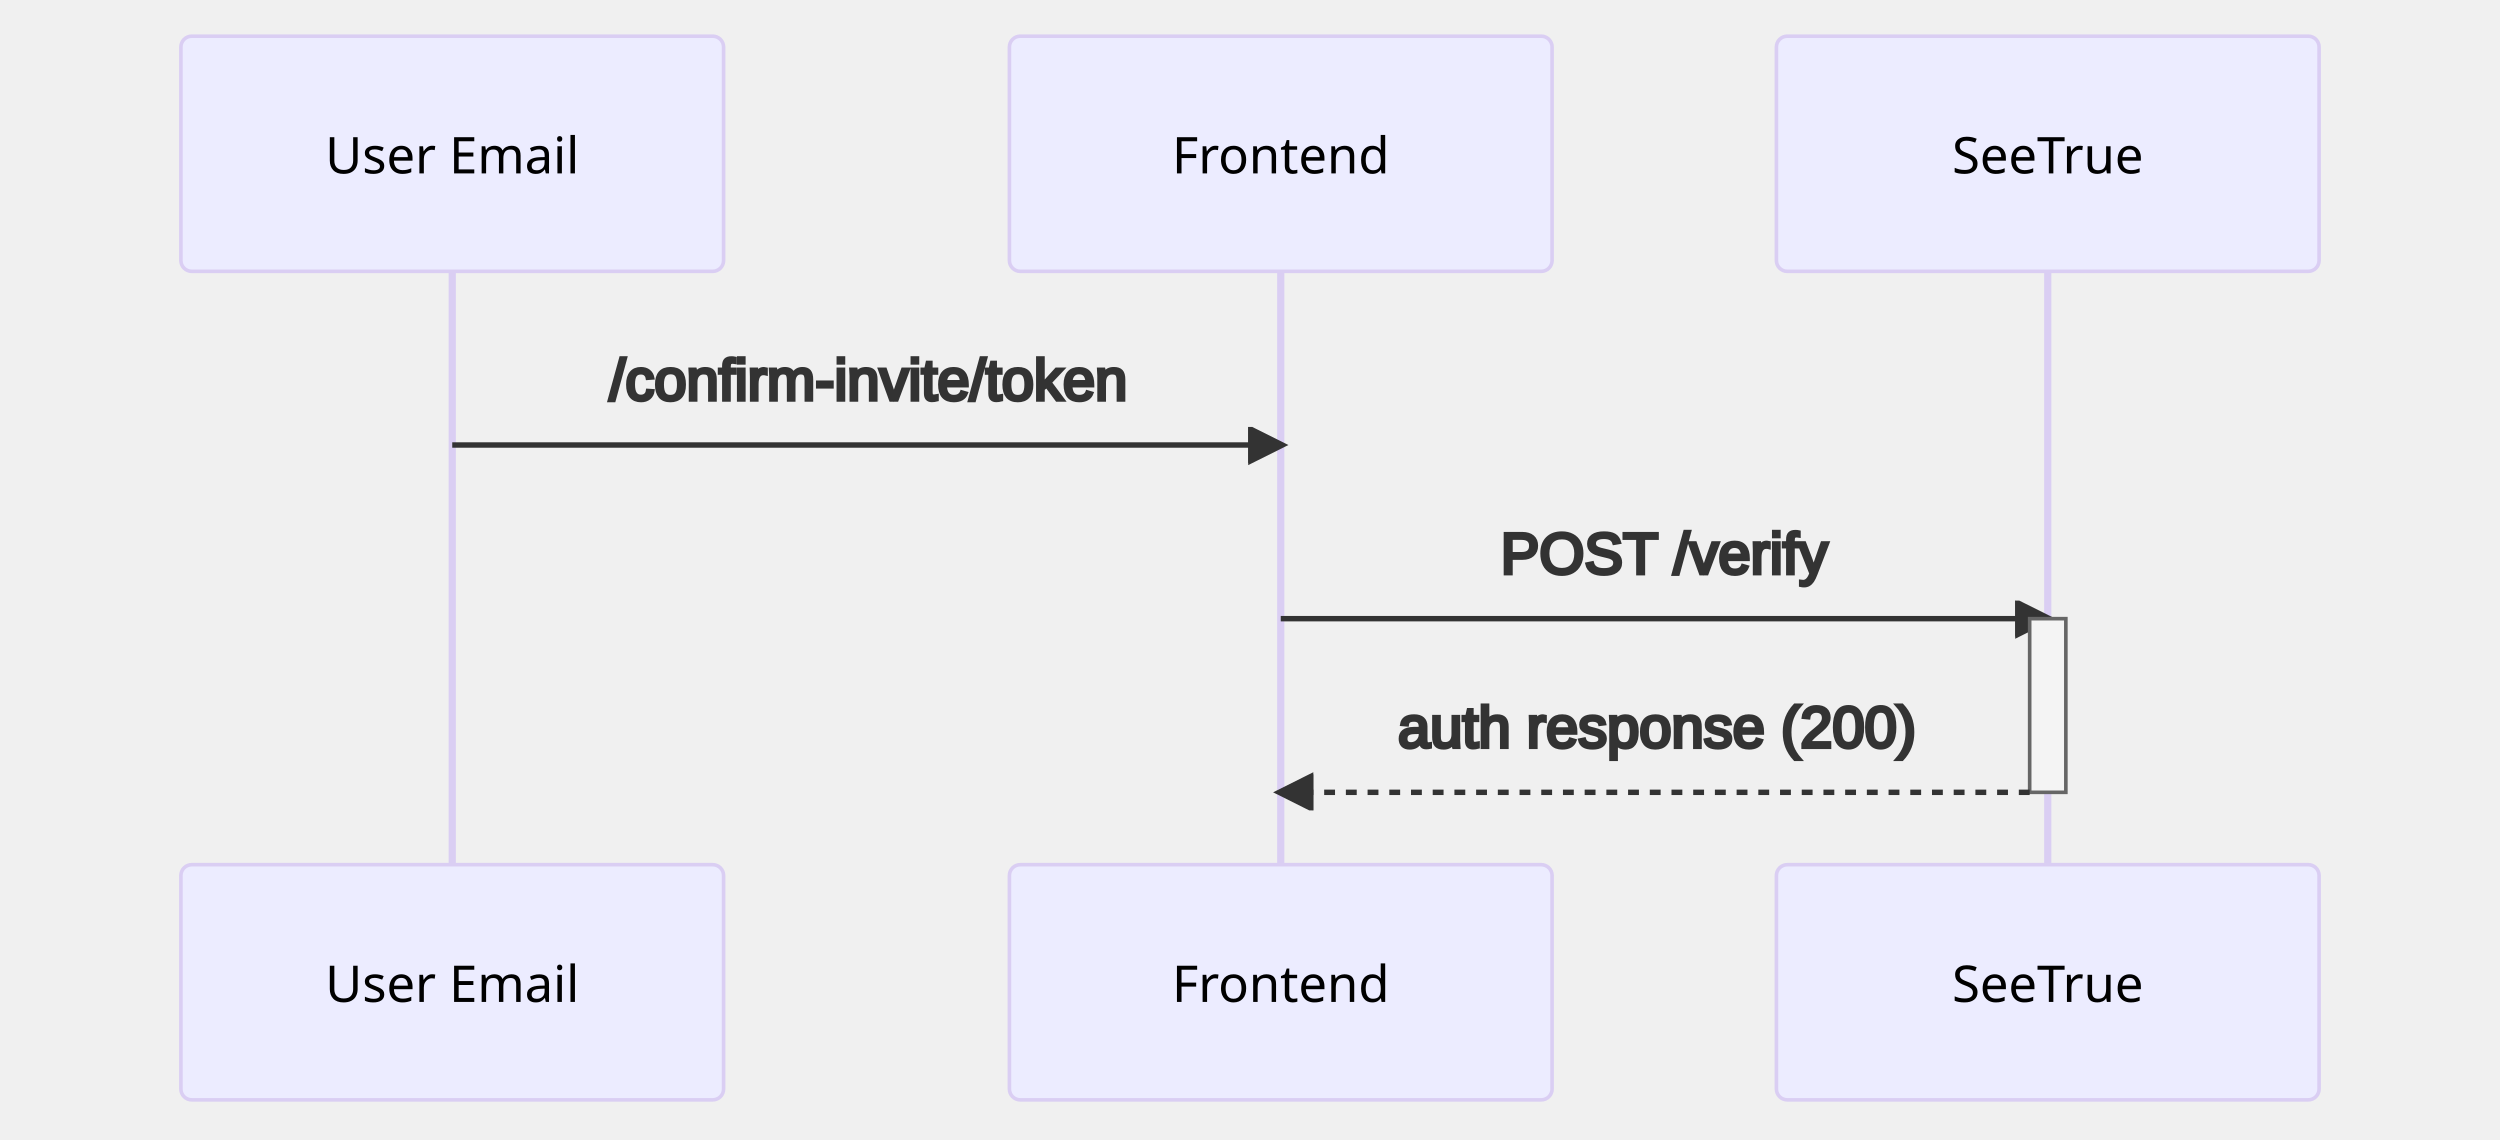
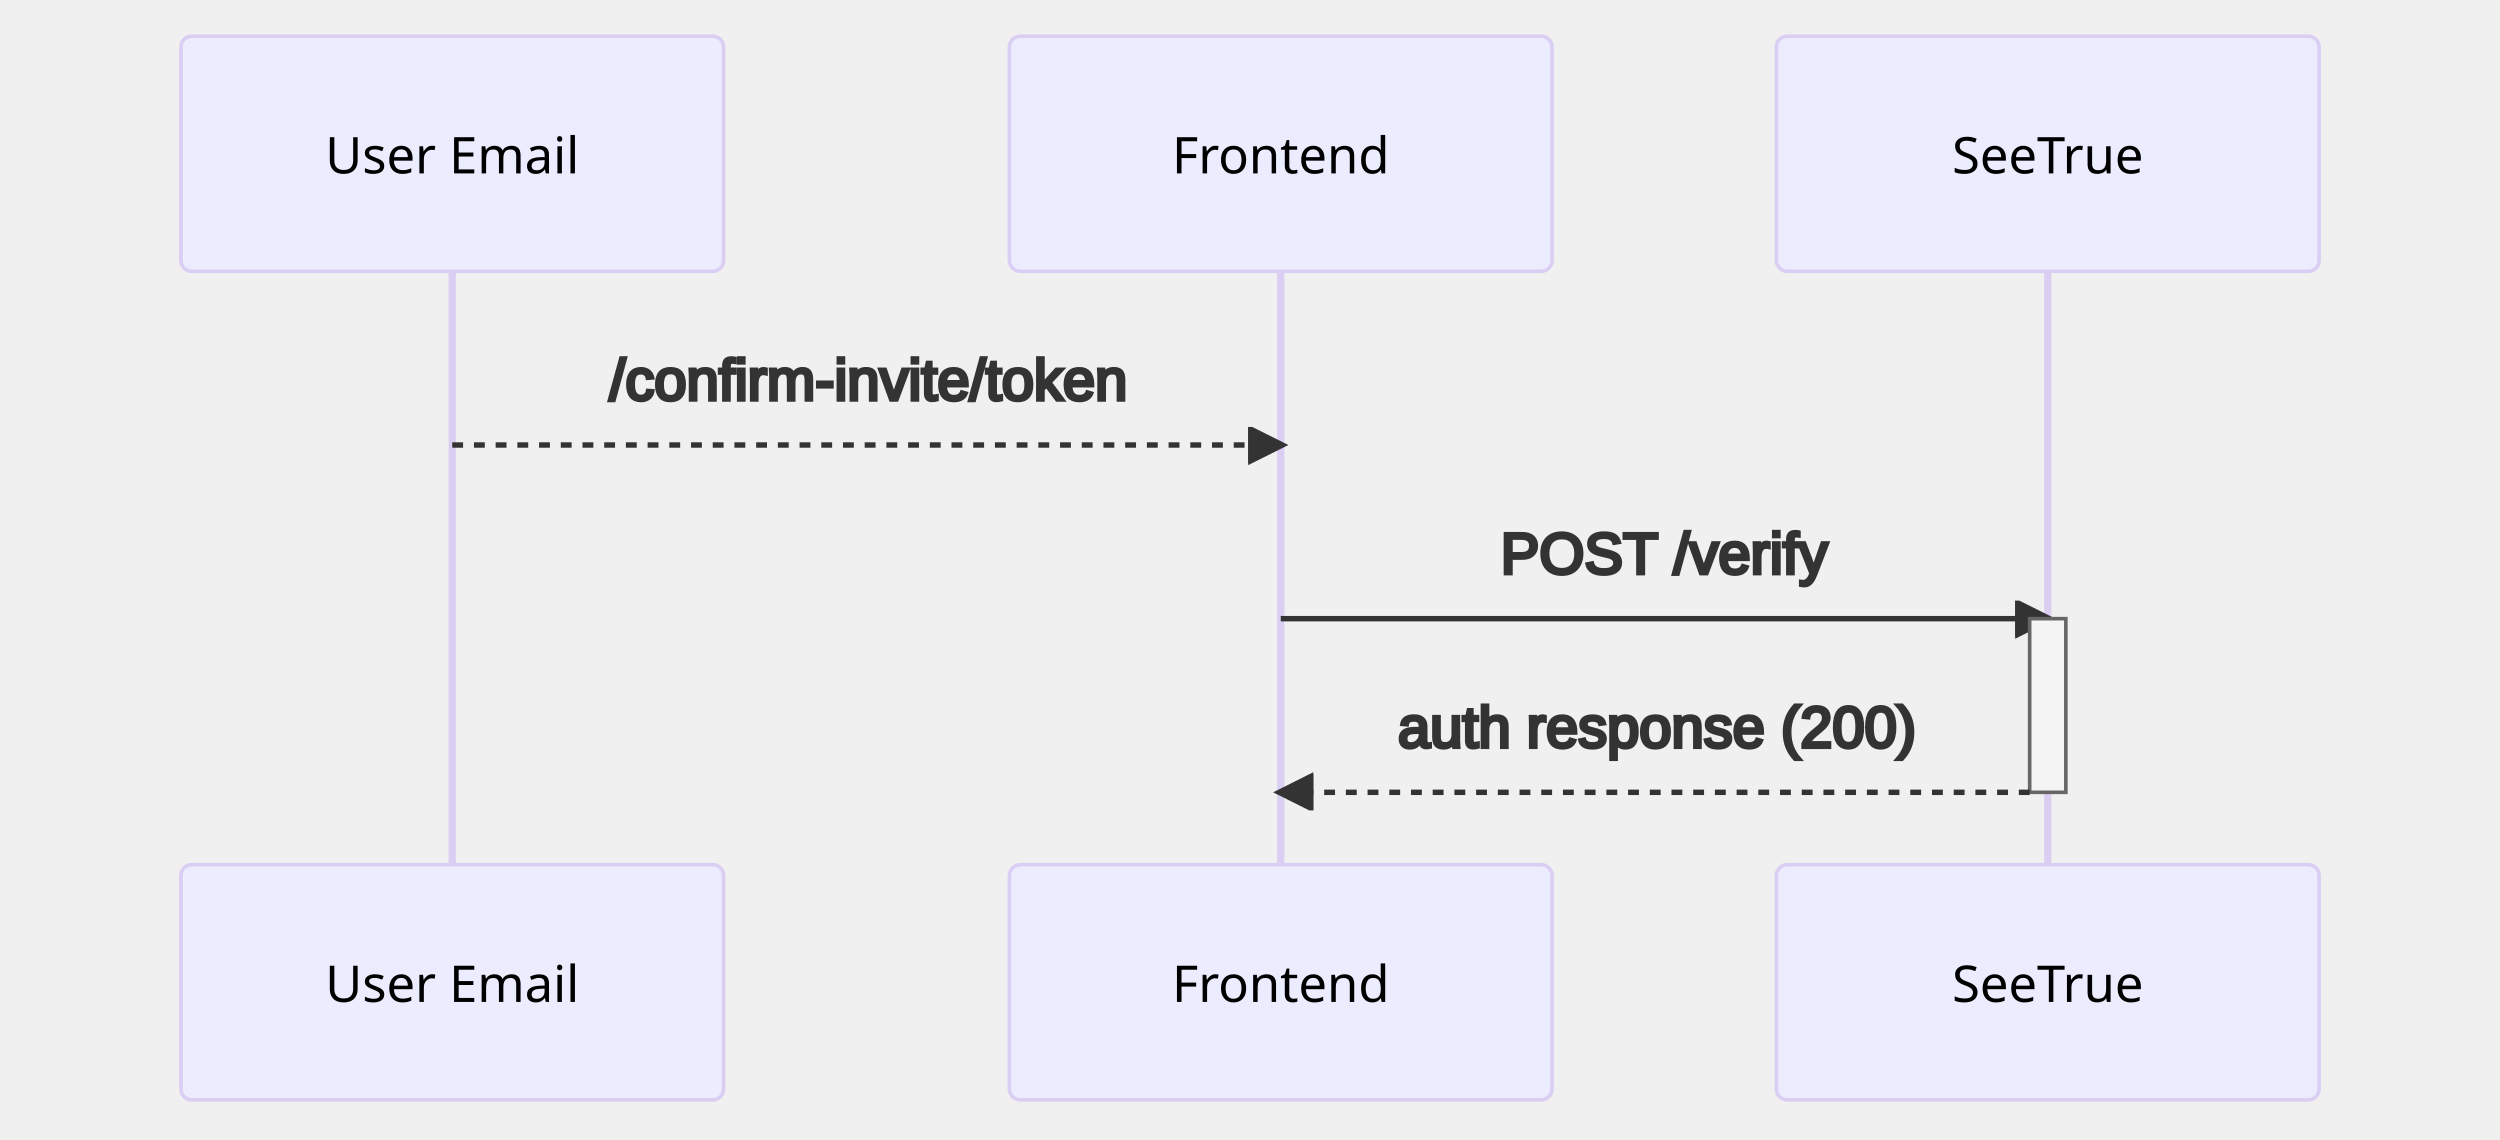
- <svg xmlns="http://www.w3.org/2000/svg" id="mermaid-1643229613477" width="100%" height="315" style="max-width: 691px; background-color: white;" viewBox="-50 -10 691 315">
-   <style>#mermaid-1643229613477 {font-family:"trebuchet ms",verdana,arial,sans-serif;font-size:16px;fill:#333;}#mermaid-1643229613477 .error-icon{fill:#552222;}#mermaid-1643229613477 .error-text{fill:#552222;stroke:#552222;}#mermaid-1643229613477 .edge-thickness-normal{stroke-width:2px;}#mermaid-1643229613477 .edge-thickness-thick{stroke-width:3.5px;}#mermaid-1643229613477 .edge-pattern-solid{stroke-dasharray:0;}#mermaid-1643229613477 .edge-pattern-dashed{stroke-dasharray:3;}#mermaid-1643229613477 .edge-pattern-dotted{stroke-dasharray:2;}#mermaid-1643229613477 .marker{fill:#333333;stroke:#333333;}#mermaid-1643229613477 .marker.cross{stroke:#333333;}#mermaid-1643229613477 svg{font-family:"trebuchet ms",verdana,arial,sans-serif;font-size:16px;}#mermaid-1643229613477 .actor{stroke:hsl(259.626, 59.777%, 87.902%);fill:#ECECFF;}#mermaid-1643229613477 text.actor&gt;tspan{fill:black;stroke:none;}#mermaid-1643229613477 .actor-line{stroke:grey;}#mermaid-1643229613477 .messageLine0{stroke-width:1.5;stroke-dasharray:none;stroke:#333;}#mermaid-1643229613477 .messageLine1{stroke-width:1.5;stroke-dasharray:2,2;stroke:#333;}#mermaid-1643229613477 #arrowhead path{fill:#333;stroke:#333;}#mermaid-1643229613477 .sequenceNumber{fill:white;}#mermaid-1643229613477 #sequencenumber{fill:#333;}#mermaid-1643229613477 #crosshead path{fill:#333;stroke:#333;}#mermaid-1643229613477 .messageText{fill:#333;stroke:#333;}#mermaid-1643229613477 .labelBox{stroke:hsl(259.626, 59.777%, 87.902%);fill:#ECECFF;}#mermaid-1643229613477 .labelText,#mermaid-1643229613477 .labelText&gt;tspan{fill:black;stroke:none;}#mermaid-1643229613477 .loopText,#mermaid-1643229613477 .loopText&gt;tspan{fill:black;stroke:none;}#mermaid-1643229613477 .loopLine{stroke-width:2px;stroke-dasharray:2,2;stroke:hsl(259.626, 59.777%, 87.902%);fill:hsl(259.626, 59.777%, 87.902%);}#mermaid-1643229613477 .note{stroke:#aaaa33;fill:#fff5ad;}#mermaid-1643229613477 .noteText,#mermaid-1643229613477 .noteText&gt;tspan{fill:black;stroke:none;}#mermaid-1643229613477 .activation0{fill:#f4f4f4;stroke:#666;}#mermaid-1643229613477 .activation1{fill:#f4f4f4;stroke:#666;}#mermaid-1643229613477 .activation2{fill:#f4f4f4;stroke:#666;}#mermaid-1643229613477 .actorPopupMenu{position:absolute;}#mermaid-1643229613477 .actorPopupMenuPanel{position:absolute;fill:#ECECFF;box-shadow:0px 8px 16px 0px rgba(0,0,0,0.2);filter:drop-shadow(3px 5px 2px rgb(0 0 0 / 0.4));}#mermaid-1643229613477 .actor-man line{stroke:hsl(259.626, 59.777%, 87.902%);fill:#ECECFF;}#mermaid-1643229613477 .actor-man circle,#mermaid-1643229613477 line{stroke:hsl(259.626, 59.777%, 87.902%);fill:#ECECFF;stroke-width:2px;}#mermaid-1643229613477 :root{--mermaid-font-family:"trebuchet ms",verdana,arial,sans-serif;}</style>
+ <svg xmlns="http://www.w3.org/2000/svg" id="mermaid-1643230490695" width="100%" height="315" style="max-width: 691px; background-color: white;" viewBox="-50 -10 691 315">
+   <style>#mermaid-1643230490695 {font-family:"trebuchet ms",verdana,arial,sans-serif;font-size:16px;fill:#333;}#mermaid-1643230490695 .error-icon{fill:#552222;}#mermaid-1643230490695 .error-text{fill:#552222;stroke:#552222;}#mermaid-1643230490695 .edge-thickness-normal{stroke-width:2px;}#mermaid-1643230490695 .edge-thickness-thick{stroke-width:3.5px;}#mermaid-1643230490695 .edge-pattern-solid{stroke-dasharray:0;}#mermaid-1643230490695 .edge-pattern-dashed{stroke-dasharray:3;}#mermaid-1643230490695 .edge-pattern-dotted{stroke-dasharray:2;}#mermaid-1643230490695 .marker{fill:#333333;stroke:#333333;}#mermaid-1643230490695 .marker.cross{stroke:#333333;}#mermaid-1643230490695 svg{font-family:"trebuchet ms",verdana,arial,sans-serif;font-size:16px;}#mermaid-1643230490695 .actor{stroke:hsl(259.626, 59.777%, 87.902%);fill:#ECECFF;}#mermaid-1643230490695 text.actor&gt;tspan{fill:black;stroke:none;}#mermaid-1643230490695 .actor-line{stroke:grey;}#mermaid-1643230490695 .messageLine0{stroke-width:1.5;stroke-dasharray:none;stroke:#333;}#mermaid-1643230490695 .messageLine1{stroke-width:1.5;stroke-dasharray:2,2;stroke:#333;}#mermaid-1643230490695 #arrowhead path{fill:#333;stroke:#333;}#mermaid-1643230490695 .sequenceNumber{fill:white;}#mermaid-1643230490695 #sequencenumber{fill:#333;}#mermaid-1643230490695 #crosshead path{fill:#333;stroke:#333;}#mermaid-1643230490695 .messageText{fill:#333;stroke:#333;}#mermaid-1643230490695 .labelBox{stroke:hsl(259.626, 59.777%, 87.902%);fill:#ECECFF;}#mermaid-1643230490695 .labelText,#mermaid-1643230490695 .labelText&gt;tspan{fill:black;stroke:none;}#mermaid-1643230490695 .loopText,#mermaid-1643230490695 .loopText&gt;tspan{fill:black;stroke:none;}#mermaid-1643230490695 .loopLine{stroke-width:2px;stroke-dasharray:2,2;stroke:hsl(259.626, 59.777%, 87.902%);fill:hsl(259.626, 59.777%, 87.902%);}#mermaid-1643230490695 .note{stroke:#aaaa33;fill:#fff5ad;}#mermaid-1643230490695 .noteText,#mermaid-1643230490695 .noteText&gt;tspan{fill:black;stroke:none;}#mermaid-1643230490695 .activation0{fill:#f4f4f4;stroke:#666;}#mermaid-1643230490695 .activation1{fill:#f4f4f4;stroke:#666;}#mermaid-1643230490695 .activation2{fill:#f4f4f4;stroke:#666;}#mermaid-1643230490695 .actorPopupMenu{position:absolute;}#mermaid-1643230490695 .actorPopupMenuPanel{position:absolute;fill:#ECECFF;box-shadow:0px 8px 16px 0px rgba(0,0,0,0.2);filter:drop-shadow(3px 5px 2px rgb(0 0 0 / 0.4));}#mermaid-1643230490695 .actor-man line{stroke:hsl(259.626, 59.777%, 87.902%);fill:#ECECFF;}#mermaid-1643230490695 .actor-man circle,#mermaid-1643230490695 line{stroke:hsl(259.626, 59.777%, 87.902%);fill:#ECECFF;stroke-width:2px;}#mermaid-1643230490695 :root{--mermaid-font-family:"trebuchet ms",verdana,arial,sans-serif;}</style>
  <g />
  <defs>
    <symbol id="computer" width="24" height="24">
      <path transform="scale(.5)" d="M2 2v13h20v-13h-20zm18 11h-16v-9h16v9zm-10.228 6l.466-1h3.524l.467 1h-4.457zm14.228 3h-24l2-6h2.104l-1.33 4h18.45l-1.297-4h2.073l2 6zm-5-10h-14v-7h14v7z" />
    </symbol>
  </defs>
  <defs>
    <symbol id="database" fill-rule="evenodd" clip-rule="evenodd">
      <path transform="scale(.5)" d="M12.258.001l.256.004.255.005.253.008.251.01.249.012.247.015.246.016.242.019.241.02.239.023.236.024.233.027.231.028.229.031.225.032.223.034.22.036.217.038.214.04.211.041.208.043.205.045.201.046.198.048.194.05.191.051.187.053.183.054.18.056.175.057.172.059.168.06.163.061.16.063.155.064.15.066.074.033.073.033.071.034.07.034.069.035.068.035.067.035.066.035.064.036.064.036.062.036.06.036.06.037.058.037.058.037.055.038.055.038.053.038.052.038.051.039.05.039.048.039.047.039.045.04.044.04.043.04.041.04.04.041.039.041.037.041.036.041.034.041.033.042.032.042.03.042.029.042.027.042.026.043.024.043.023.043.021.043.02.043.018.044.017.043.015.044.013.044.012.044.011.045.009.044.007.045.006.045.004.045.002.045.001.045v17l-.001.045-.002.045-.004.045-.006.045-.007.045-.009.044-.011.045-.012.044-.013.044-.015.044-.017.043-.018.044-.02.043-.021.043-.023.043-.024.043-.026.043-.027.042-.029.042-.03.042-.032.042-.033.042-.034.041-.036.041-.037.041-.039.041-.04.041-.041.04-.043.04-.044.04-.045.04-.047.039-.048.039-.05.039-.051.039-.052.038-.053.038-.055.038-.055.038-.058.037-.058.037-.06.037-.06.036-.062.036-.064.036-.064.036-.066.035-.067.035-.068.035-.069.035-.07.034-.071.034-.073.033-.074.033-.15.066-.155.064-.16.063-.163.061-.168.06-.172.059-.175.057-.18.056-.183.054-.187.053-.191.051-.194.05-.198.048-.201.046-.205.045-.208.043-.211.041-.214.04-.217.038-.22.036-.223.034-.225.032-.229.031-.231.028-.233.027-.236.024-.239.023-.241.02-.242.019-.246.016-.247.015-.249.012-.251.01-.253.008-.255.005-.256.004-.258.001-.258-.001-.256-.004-.255-.005-.253-.008-.251-.01-.249-.012-.247-.015-.245-.016-.243-.019-.241-.02-.238-.023-.236-.024-.234-.027-.231-.028-.228-.031-.226-.032-.223-.034-.22-.036-.217-.038-.214-.04-.211-.041-.208-.043-.204-.045-.201-.046-.198-.048-.195-.05-.19-.051-.187-.053-.184-.054-.179-.056-.176-.057-.172-.059-.167-.06-.164-.061-.159-.063-.155-.064-.151-.066-.074-.033-.072-.033-.072-.034-.07-.034-.069-.035-.068-.035-.067-.035-.066-.035-.064-.036-.063-.036-.062-.036-.061-.036-.06-.037-.058-.037-.057-.037-.056-.038-.055-.038-.053-.038-.052-.038-.051-.039-.049-.039-.049-.039-.046-.039-.046-.04-.044-.04-.043-.04-.041-.04-.04-.041-.039-.041-.037-.041-.036-.041-.034-.041-.033-.042-.032-.042-.03-.042-.029-.042-.027-.042-.026-.043-.024-.043-.023-.043-.021-.043-.02-.043-.018-.044-.017-.043-.015-.044-.013-.044-.012-.044-.011-.045-.009-.044-.007-.045-.006-.045-.004-.045-.002-.045-.001-.045v-17l.001-.045.002-.045.004-.045.006-.045.007-.045.009-.044.011-.045.012-.044.013-.044.015-.044.017-.043.018-.044.02-.043.021-.043.023-.043.024-.043.026-.043.027-.042.029-.042.03-.042.032-.042.033-.042.034-.041.036-.041.037-.041.039-.041.04-.041.041-.04.043-.04.044-.04.046-.04.046-.039.049-.039.049-.039.051-.039.052-.038.053-.038.055-.038.056-.038.057-.037.058-.037.06-.037.061-.036.062-.036.063-.036.064-.036.066-.035.067-.035.068-.035.069-.035.07-.034.072-.034.072-.033.074-.033.151-.066.155-.064.159-.063.164-.061.167-.06.172-.059.176-.057.179-.056.184-.054.187-.053.19-.051.195-.05.198-.048.201-.046.204-.045.208-.043.211-.041.214-.04.217-.038.22-.036.223-.034.226-.032.228-.031.231-.028.234-.027.236-.024.238-.023.241-.02.243-.019.245-.016.247-.015.249-.012.251-.01.253-.008.255-.005.256-.004.258-.001.258.001zm-9.258 20.499v.01l.001.021.003.021.004.022.005.021.006.022.007.022.009.023.01.022.011.023.012.023.013.023.015.023.016.024.017.023.018.024.019.024.021.024.022.025.023.024.024.025.052.049.056.05.061.051.066.051.07.051.075.051.079.052.084.052.088.052.092.052.097.052.102.051.105.052.11.052.114.051.119.051.123.051.127.05.131.05.135.05.139.048.144.049.147.047.152.047.155.047.16.045.163.045.167.043.171.043.176.041.178.041.183.039.187.039.19.037.194.035.197.035.202.033.204.031.209.03.212.029.216.027.219.025.222.024.226.021.23.02.233.018.236.016.24.015.243.012.246.01.249.008.253.005.256.004.259.001.26-.001.257-.004.254-.005.25-.008.247-.011.244-.012.241-.014.237-.016.233-.018.231-.021.226-.021.224-.024.22-.026.216-.027.212-.028.21-.031.205-.031.202-.034.198-.034.194-.036.191-.037.187-.039.183-.04.179-.04.175-.042.172-.043.168-.044.163-.045.16-.046.155-.046.152-.047.148-.048.143-.049.139-.049.136-.05.131-.05.126-.05.123-.051.118-.052.114-.051.11-.052.106-.052.101-.052.096-.052.092-.052.088-.053.083-.051.079-.052.074-.052.07-.051.065-.051.06-.051.056-.05.051-.05.023-.024.023-.025.021-.024.02-.024.019-.024.018-.024.017-.024.015-.023.014-.024.013-.023.012-.023.01-.023.01-.022.008-.022.006-.022.006-.022.004-.022.004-.021.001-.021.001-.021v-4.127l-.077.055-.08.053-.083.054-.085.053-.087.052-.09.052-.093.051-.095.05-.097.05-.1.049-.102.049-.105.048-.106.047-.109.047-.111.046-.114.045-.115.045-.118.044-.12.043-.122.042-.124.042-.126.041-.128.04-.13.04-.132.038-.134.038-.135.037-.138.037-.139.035-.142.035-.143.034-.144.033-.147.032-.148.031-.15.03-.151.03-.153.029-.154.027-.156.027-.158.026-.159.025-.161.024-.162.023-.163.022-.165.021-.166.02-.167.019-.169.018-.169.017-.171.016-.173.015-.173.014-.175.013-.175.012-.177.011-.178.01-.179.008-.179.008-.181.006-.182.005-.182.004-.184.003-.184.002h-.37l-.184-.002-.184-.003-.182-.004-.182-.005-.181-.006-.179-.008-.179-.008-.178-.01-.176-.011-.176-.012-.175-.013-.173-.014-.172-.015-.171-.016-.17-.017-.169-.018-.167-.019-.166-.02-.165-.021-.163-.022-.162-.023-.161-.024-.159-.025-.157-.026-.156-.027-.155-.027-.153-.029-.151-.03-.15-.03-.148-.031-.146-.032-.145-.033-.143-.034-.141-.035-.14-.035-.137-.037-.136-.037-.134-.038-.132-.038-.13-.04-.128-.04-.126-.041-.124-.042-.122-.042-.12-.044-.117-.043-.116-.045-.113-.045-.112-.046-.109-.047-.106-.047-.105-.048-.102-.049-.1-.049-.097-.05-.095-.05-.093-.052-.09-.051-.087-.052-.085-.053-.083-.054-.08-.054-.077-.054v4.127zm0-5.654v.011l.001.021.003.021.004.021.005.022.006.022.007.022.009.022.01.022.011.023.012.023.013.023.015.024.016.023.017.024.018.024.019.024.021.024.022.024.023.025.024.024.052.05.056.05.061.05.066.051.07.051.075.052.079.051.084.052.088.052.092.052.097.052.102.052.105.052.11.051.114.051.119.052.123.05.127.051.131.05.135.049.139.049.144.048.147.048.152.047.155.046.16.045.163.045.167.044.171.042.176.042.178.04.183.04.187.038.19.037.194.036.197.034.202.033.204.032.209.03.212.028.216.027.219.025.222.024.226.022.23.02.233.018.236.016.24.014.243.012.246.01.249.008.253.006.256.003.259.001.26-.001.257-.003.254-.006.25-.008.247-.01.244-.012.241-.015.237-.016.233-.018.231-.02.226-.022.224-.024.22-.025.216-.027.212-.029.21-.03.205-.032.202-.033.198-.035.194-.036.191-.037.187-.039.183-.039.179-.041.175-.042.172-.043.168-.044.163-.045.16-.045.155-.047.152-.047.148-.048.143-.048.139-.05.136-.049.131-.05.126-.051.123-.051.118-.051.114-.052.11-.052.106-.052.101-.052.096-.052.092-.052.088-.052.083-.052.079-.052.074-.051.07-.052.065-.051.06-.05.056-.051.051-.049.023-.025.023-.024.021-.025.02-.024.019-.024.018-.024.017-.024.015-.023.014-.023.013-.024.012-.022.01-.023.01-.023.008-.022.006-.022.006-.022.004-.021.004-.022.001-.021.001-.021v-4.139l-.077.054-.08.054-.083.054-.085.052-.087.053-.09.051-.093.051-.095.051-.097.05-.1.049-.102.049-.105.048-.106.047-.109.047-.111.046-.114.045-.115.044-.118.044-.12.044-.122.042-.124.042-.126.041-.128.04-.13.039-.132.039-.134.038-.135.037-.138.036-.139.036-.142.035-.143.033-.144.033-.147.033-.148.031-.15.03-.151.03-.153.028-.154.028-.156.027-.158.026-.159.025-.161.024-.162.023-.163.022-.165.021-.166.02-.167.019-.169.018-.169.017-.171.016-.173.015-.173.014-.175.013-.175.012-.177.011-.178.009-.179.009-.179.007-.181.007-.182.005-.182.004-.184.003-.184.002h-.37l-.184-.002-.184-.003-.182-.004-.182-.005-.181-.007-.179-.007-.179-.009-.178-.009-.176-.011-.176-.012-.175-.013-.173-.014-.172-.015-.171-.016-.17-.017-.169-.018-.167-.019-.166-.02-.165-.021-.163-.022-.162-.023-.161-.024-.159-.025-.157-.026-.156-.027-.155-.028-.153-.028-.151-.03-.15-.03-.148-.031-.146-.033-.145-.033-.143-.033-.141-.035-.14-.036-.137-.036-.136-.037-.134-.038-.132-.039-.13-.039-.128-.04-.126-.041-.124-.042-.122-.043-.12-.043-.117-.044-.116-.044-.113-.046-.112-.046-.109-.046-.106-.047-.105-.048-.102-.049-.1-.049-.097-.05-.095-.051-.093-.051-.09-.051-.087-.053-.085-.052-.083-.054-.08-.054-.077-.054v4.139zm0-5.666v.011l.001.02.003.022.004.021.005.022.006.021.007.022.009.023.01.022.011.023.012.023.013.023.015.023.016.024.017.024.018.023.019.024.021.025.022.024.023.024.024.025.052.05.056.05.061.05.066.051.07.051.075.052.079.051.084.052.088.052.092.052.097.052.102.052.105.051.11.052.114.051.119.051.123.051.127.05.131.05.135.05.139.049.144.048.147.048.152.047.155.046.16.045.163.045.167.043.171.043.176.042.178.04.183.04.187.038.19.037.194.036.197.034.202.033.204.032.209.03.212.028.216.027.219.025.222.024.226.021.23.02.233.018.236.017.24.014.243.012.246.01.249.008.253.006.256.003.259.001.26-.001.257-.003.254-.006.25-.008.247-.01.244-.013.241-.014.237-.016.233-.018.231-.02.226-.022.224-.024.22-.025.216-.027.212-.029.21-.03.205-.032.202-.033.198-.035.194-.036.191-.037.187-.039.183-.039.179-.041.175-.042.172-.043.168-.044.163-.045.16-.045.155-.047.152-.047.148-.048.143-.049.139-.049.136-.049.131-.051.126-.05.123-.051.118-.052.114-.051.11-.052.106-.052.101-.052.096-.052.092-.052.088-.052.083-.052.079-.052.074-.052.07-.051.065-.051.06-.051.056-.05.051-.049.023-.025.023-.025.021-.024.02-.024.019-.024.018-.024.017-.024.015-.023.014-.024.013-.023.012-.023.01-.022.01-.023.008-.022.006-.022.006-.022.004-.022.004-.021.001-.021.001-.021v-4.153l-.077.054-.08.054-.083.053-.085.053-.087.053-.09.051-.093.051-.095.051-.097.05-.1.049-.102.048-.105.048-.106.048-.109.046-.111.046-.114.046-.115.044-.118.044-.12.043-.122.043-.124.042-.126.041-.128.04-.13.039-.132.039-.134.038-.135.037-.138.036-.139.036-.142.034-.143.034-.144.033-.147.032-.148.032-.15.03-.151.03-.153.028-.154.028-.156.027-.158.026-.159.024-.161.024-.162.023-.163.023-.165.021-.166.02-.167.019-.169.018-.169.017-.171.016-.173.015-.173.014-.175.013-.175.012-.177.01-.178.01-.179.009-.179.007-.181.006-.182.006-.182.004-.184.003-.184.001-.185.001-.185-.001-.184-.001-.184-.003-.182-.004-.182-.006-.181-.006-.179-.007-.179-.009-.178-.01-.176-.01-.176-.012-.175-.013-.173-.014-.172-.015-.171-.016-.17-.017-.169-.018-.167-.019-.166-.02-.165-.021-.163-.023-.162-.023-.161-.024-.159-.024-.157-.026-.156-.027-.155-.028-.153-.028-.151-.03-.15-.03-.148-.032-.146-.032-.145-.033-.143-.034-.141-.034-.14-.036-.137-.036-.136-.037-.134-.038-.132-.039-.13-.039-.128-.041-.126-.041-.124-.041-.122-.043-.12-.043-.117-.044-.116-.044-.113-.046-.112-.046-.109-.046-.106-.048-.105-.048-.102-.048-.1-.05-.097-.049-.095-.051-.093-.051-.09-.052-.087-.052-.085-.053-.083-.053-.08-.054-.077-.054v4.153zm8.74-8.179l-.257.004-.254.005-.25.008-.247.011-.244.012-.241.014-.237.016-.233.018-.231.021-.226.022-.224.023-.22.026-.216.027-.212.028-.21.031-.205.032-.202.033-.198.034-.194.036-.191.038-.187.038-.183.04-.179.041-.175.042-.172.043-.168.043-.163.045-.16.046-.155.046-.152.048-.148.048-.143.048-.139.049-.136.05-.131.05-.126.051-.123.051-.118.051-.114.052-.11.052-.106.052-.101.052-.096.052-.092.052-.088.052-.083.052-.079.052-.074.051-.07.052-.065.051-.06.05-.056.05-.051.05-.023.025-.023.024-.021.024-.02.025-.019.024-.018.024-.017.023-.015.024-.014.023-.013.023-.012.023-.01.023-.01.022-.008.022-.006.023-.006.021-.004.022-.004.021-.001.021-.001.021.001.021.001.021.004.021.004.022.006.021.006.023.008.022.01.022.01.023.012.023.013.023.014.023.015.024.017.023.018.024.019.024.02.025.021.024.023.024.023.025.051.05.056.05.06.05.065.051.07.052.074.051.079.052.083.052.088.052.092.052.096.052.101.052.106.052.11.052.114.052.118.051.123.051.126.051.131.05.136.05.139.049.143.048.148.048.152.048.155.046.16.046.163.045.168.043.172.043.175.042.179.041.183.04.187.038.191.038.194.036.198.034.202.033.205.032.21.031.212.028.216.027.22.026.224.023.226.022.231.021.233.018.237.016.241.014.244.012.247.011.25.008.254.005.257.004.26.001.26-.001.257-.004.254-.005.25-.008.247-.011.244-.012.241-.014.237-.016.233-.018.231-.021.226-.022.224-.023.22-.026.216-.027.212-.028.21-.031.205-.032.202-.033.198-.034.194-.036.191-.038.187-.038.183-.04.179-.041.175-.042.172-.043.168-.043.163-.045.16-.046.155-.046.152-.048.148-.048.143-.048.139-.049.136-.05.131-.05.126-.051.123-.051.118-.051.114-.052.11-.052.106-.052.101-.052.096-.052.092-.052.088-.052.083-.052.079-.052.074-.051.07-.052.065-.051.06-.05.056-.05.051-.05.023-.025.023-.024.021-.024.02-.025.019-.024.018-.024.017-.023.015-.024.014-.023.013-.023.012-.023.01-.023.01-.022.008-.022.006-.023.006-.021.004-.022.004-.021.001-.021.001-.021-.001-.021-.001-.021-.004-.021-.004-.022-.006-.021-.006-.023-.008-.022-.01-.022-.01-.023-.012-.023-.013-.023-.014-.023-.015-.024-.017-.023-.018-.024-.019-.024-.02-.025-.021-.024-.023-.024-.023-.025-.051-.05-.056-.05-.06-.05-.065-.051-.07-.052-.074-.051-.079-.052-.083-.052-.088-.052-.092-.052-.096-.052-.101-.052-.106-.052-.11-.052-.114-.052-.118-.051-.123-.051-.126-.051-.131-.05-.136-.05-.139-.049-.143-.048-.148-.048-.152-.048-.155-.046-.16-.046-.163-.045-.168-.043-.172-.043-.175-.042-.179-.041-.183-.04-.187-.038-.191-.038-.194-.036-.198-.034-.202-.033-.205-.032-.21-.031-.212-.028-.216-.027-.22-.026-.224-.023-.226-.022-.231-.021-.233-.018-.237-.016-.241-.014-.244-.012-.247-.011-.25-.008-.254-.005-.257-.004-.26-.001-.26.001z" />
    </symbol>
  </defs>
  <defs>
    <symbol id="clock" width="24" height="24">
      <path transform="scale(.5)" d="M12 2c5.514 0 10 4.486 10 10s-4.486 10-10 10-10-4.486-10-10 4.486-10 10-10zm0-2c-6.627 0-12 5.373-12 12s5.373 12 12 12 12-5.373 12-12-5.373-12-12-12zm5.848 12.459c.202.038.202.333.001.372-1.907.361-6.045 1.111-6.547 1.111-.719 0-1.301-.582-1.301-1.301 0-.512.77-5.447 1.125-7.445.034-.192.312-.181.343.014l.985 6.238 5.394 1.011z" />
    </symbol>
  </defs>
  <g>
    <line id="actor0" x1="75" y1="5" x2="75" y2="249" class="200" stroke-width="0.5px" stroke="#999" />
    <g id="root-0">
      <rect x="0" y="0" fill="#eaeaea" stroke="#666" width="150" height="65" rx="3" ry="3" class="actor" />
      <text x="75" y="32.5" dominant-baseline="central" alignment-baseline="central" class="actor" style="text-anchor: middle; font-size: 14px; font-weight: 400; font-family: Open-Sans, &quot;sans-serif&quot;;">
        <tspan x="75" dy="0">User Email</tspan>
      </text>
    </g>
  </g>
  <g>
    <line id="actor1" x1="304" y1="5" x2="304" y2="249" class="200" stroke-width="0.5px" stroke="#999" />
    <g id="root-1">
      <rect x="229" y="0" fill="#eaeaea" stroke="#666" width="150" height="65" rx="3" ry="3" class="actor" />
      <text x="304" y="32.5" dominant-baseline="central" alignment-baseline="central" class="actor" style="text-anchor: middle; font-size: 14px; font-weight: 400; font-family: Open-Sans, &quot;sans-serif&quot;;">
        <tspan x="304" dy="0">Frontend</tspan>
      </text>
    </g>
  </g>
  <g>
    <line id="actor2" x1="516" y1="5" x2="516" y2="249" class="200" stroke-width="0.5px" stroke="#999" />
    <g id="root-2">
      <rect x="441" y="0" fill="#eaeaea" stroke="#666" width="150" height="65" rx="3" ry="3" class="actor" />
      <text x="516" y="32.5" dominant-baseline="central" alignment-baseline="central" class="actor" style="text-anchor: middle; font-size: 14px; font-weight: 400; font-family: Open-Sans, &quot;sans-serif&quot;;">
        <tspan x="516" dy="0">SeeTrue</tspan>
      </text>
    </g>
  </g>
  <defs>
    <marker id="arrowhead" refX="9" refY="5" markerUnits="userSpaceOnUse" markerWidth="12" markerHeight="12" orient="auto">
      <path d="M 0 0 L 10 5 L 0 10 z" />
    </marker>
  </defs>
  <defs>
    <marker id="crosshead" markerWidth="15" markerHeight="8" orient="auto" refX="16" refY="4">
      <path fill="black" stroke="#000000" stroke-width="1px" d="M 9,2 V 6 L16,4 Z" style="stroke-dasharray: 0, 0;" />
      <path fill="none" stroke="#000000" stroke-width="1px" d="M 0,1 L 6,7 M 6,1 L 0,7" style="stroke-dasharray: 0, 0;" />
    </marker>
  </defs>
  <defs>
    <marker id="filled-head" refX="18" refY="7" markerWidth="20" markerHeight="28" orient="auto">
      <path d="M 18,7 L9,13 L14,7 L9,1 Z" />
    </marker>
  </defs>
  <defs>
    <marker id="sequencenumber" refX="15" refY="15" markerWidth="60" markerHeight="40" orient="auto">
      <circle cx="15" cy="15" r="6" />
    </marker>
  </defs>
  <text x="190" y="80" text-anchor="middle" dominant-baseline="middle" alignment-baseline="middle" class="messageText" dy="1em" style="font-family: &quot;trebuchet ms&quot;, verdana, arial, sans-serif; font-size: 16px; font-weight: 400;">/confirm-invite/token</text>
-   <line x1="75" y1="113" x2="304" y2="113" class="messageLine0" stroke-width="2" stroke="none" marker-end="url(#arrowhead)" style="fill: none;" />
+   <line x1="75" y1="113" x2="304" y2="113" class="messageLine1" stroke-width="2" stroke="none" marker-end="url(#arrowhead)" style="stroke-dasharray: 3, 3; fill: none;" />
  <text x="410" y="128" text-anchor="middle" dominant-baseline="middle" alignment-baseline="middle" class="messageText" dy="1em" style="font-family: &quot;trebuchet ms&quot;, verdana, arial, sans-serif; font-size: 16px; font-weight: 400;">POST /verify</text>
  <line x1="304" y1="161" x2="516" y2="161" class="messageLine0" stroke-width="2" stroke="none" marker-end="url(#arrowhead)" style="fill: none;" />
  <g>
    <rect x="511" y="161" fill="#EDF2AE" stroke="#666" width="10" height="48" rx="0" ry="0" class="activation0" />
  </g>
  <text x="408" y="176" text-anchor="middle" dominant-baseline="middle" alignment-baseline="middle" class="messageText" dy="1em" style="font-family: &quot;trebuchet ms&quot;, verdana, arial, sans-serif; font-size: 16px; font-weight: 400;">auth response (200)</text>
  <line x1="511" y1="209" x2="304" y2="209" class="messageLine1" stroke-width="2" stroke="none" marker-end="url(#arrowhead)" style="stroke-dasharray: 3, 3; fill: none;" />
  <g>
    <rect x="0" y="229" fill="#eaeaea" stroke="#666" width="150" height="65" rx="3" ry="3" class="actor" />
    <text x="75" y="261.5" dominant-baseline="central" alignment-baseline="central" class="actor" style="text-anchor: middle; font-size: 14px; font-weight: 400; font-family: Open-Sans, &quot;sans-serif&quot;;">
      <tspan x="75" dy="0">User Email</tspan>
    </text>
  </g>
  <g>
    <rect x="229" y="229" fill="#eaeaea" stroke="#666" width="150" height="65" rx="3" ry="3" class="actor" />
    <text x="304" y="261.5" dominant-baseline="central" alignment-baseline="central" class="actor" style="text-anchor: middle; font-size: 14px; font-weight: 400; font-family: Open-Sans, &quot;sans-serif&quot;;">
      <tspan x="304" dy="0">Frontend</tspan>
    </text>
  </g>
  <g>
    <rect x="441" y="229" fill="#eaeaea" stroke="#666" width="150" height="65" rx="3" ry="3" class="actor" />
    <text x="516" y="261.5" dominant-baseline="central" alignment-baseline="central" class="actor" style="text-anchor: middle; font-size: 14px; font-weight: 400; font-family: Open-Sans, &quot;sans-serif&quot;;">
      <tspan x="516" dy="0">SeeTrue</tspan>
    </text>
  </g>
</svg>
